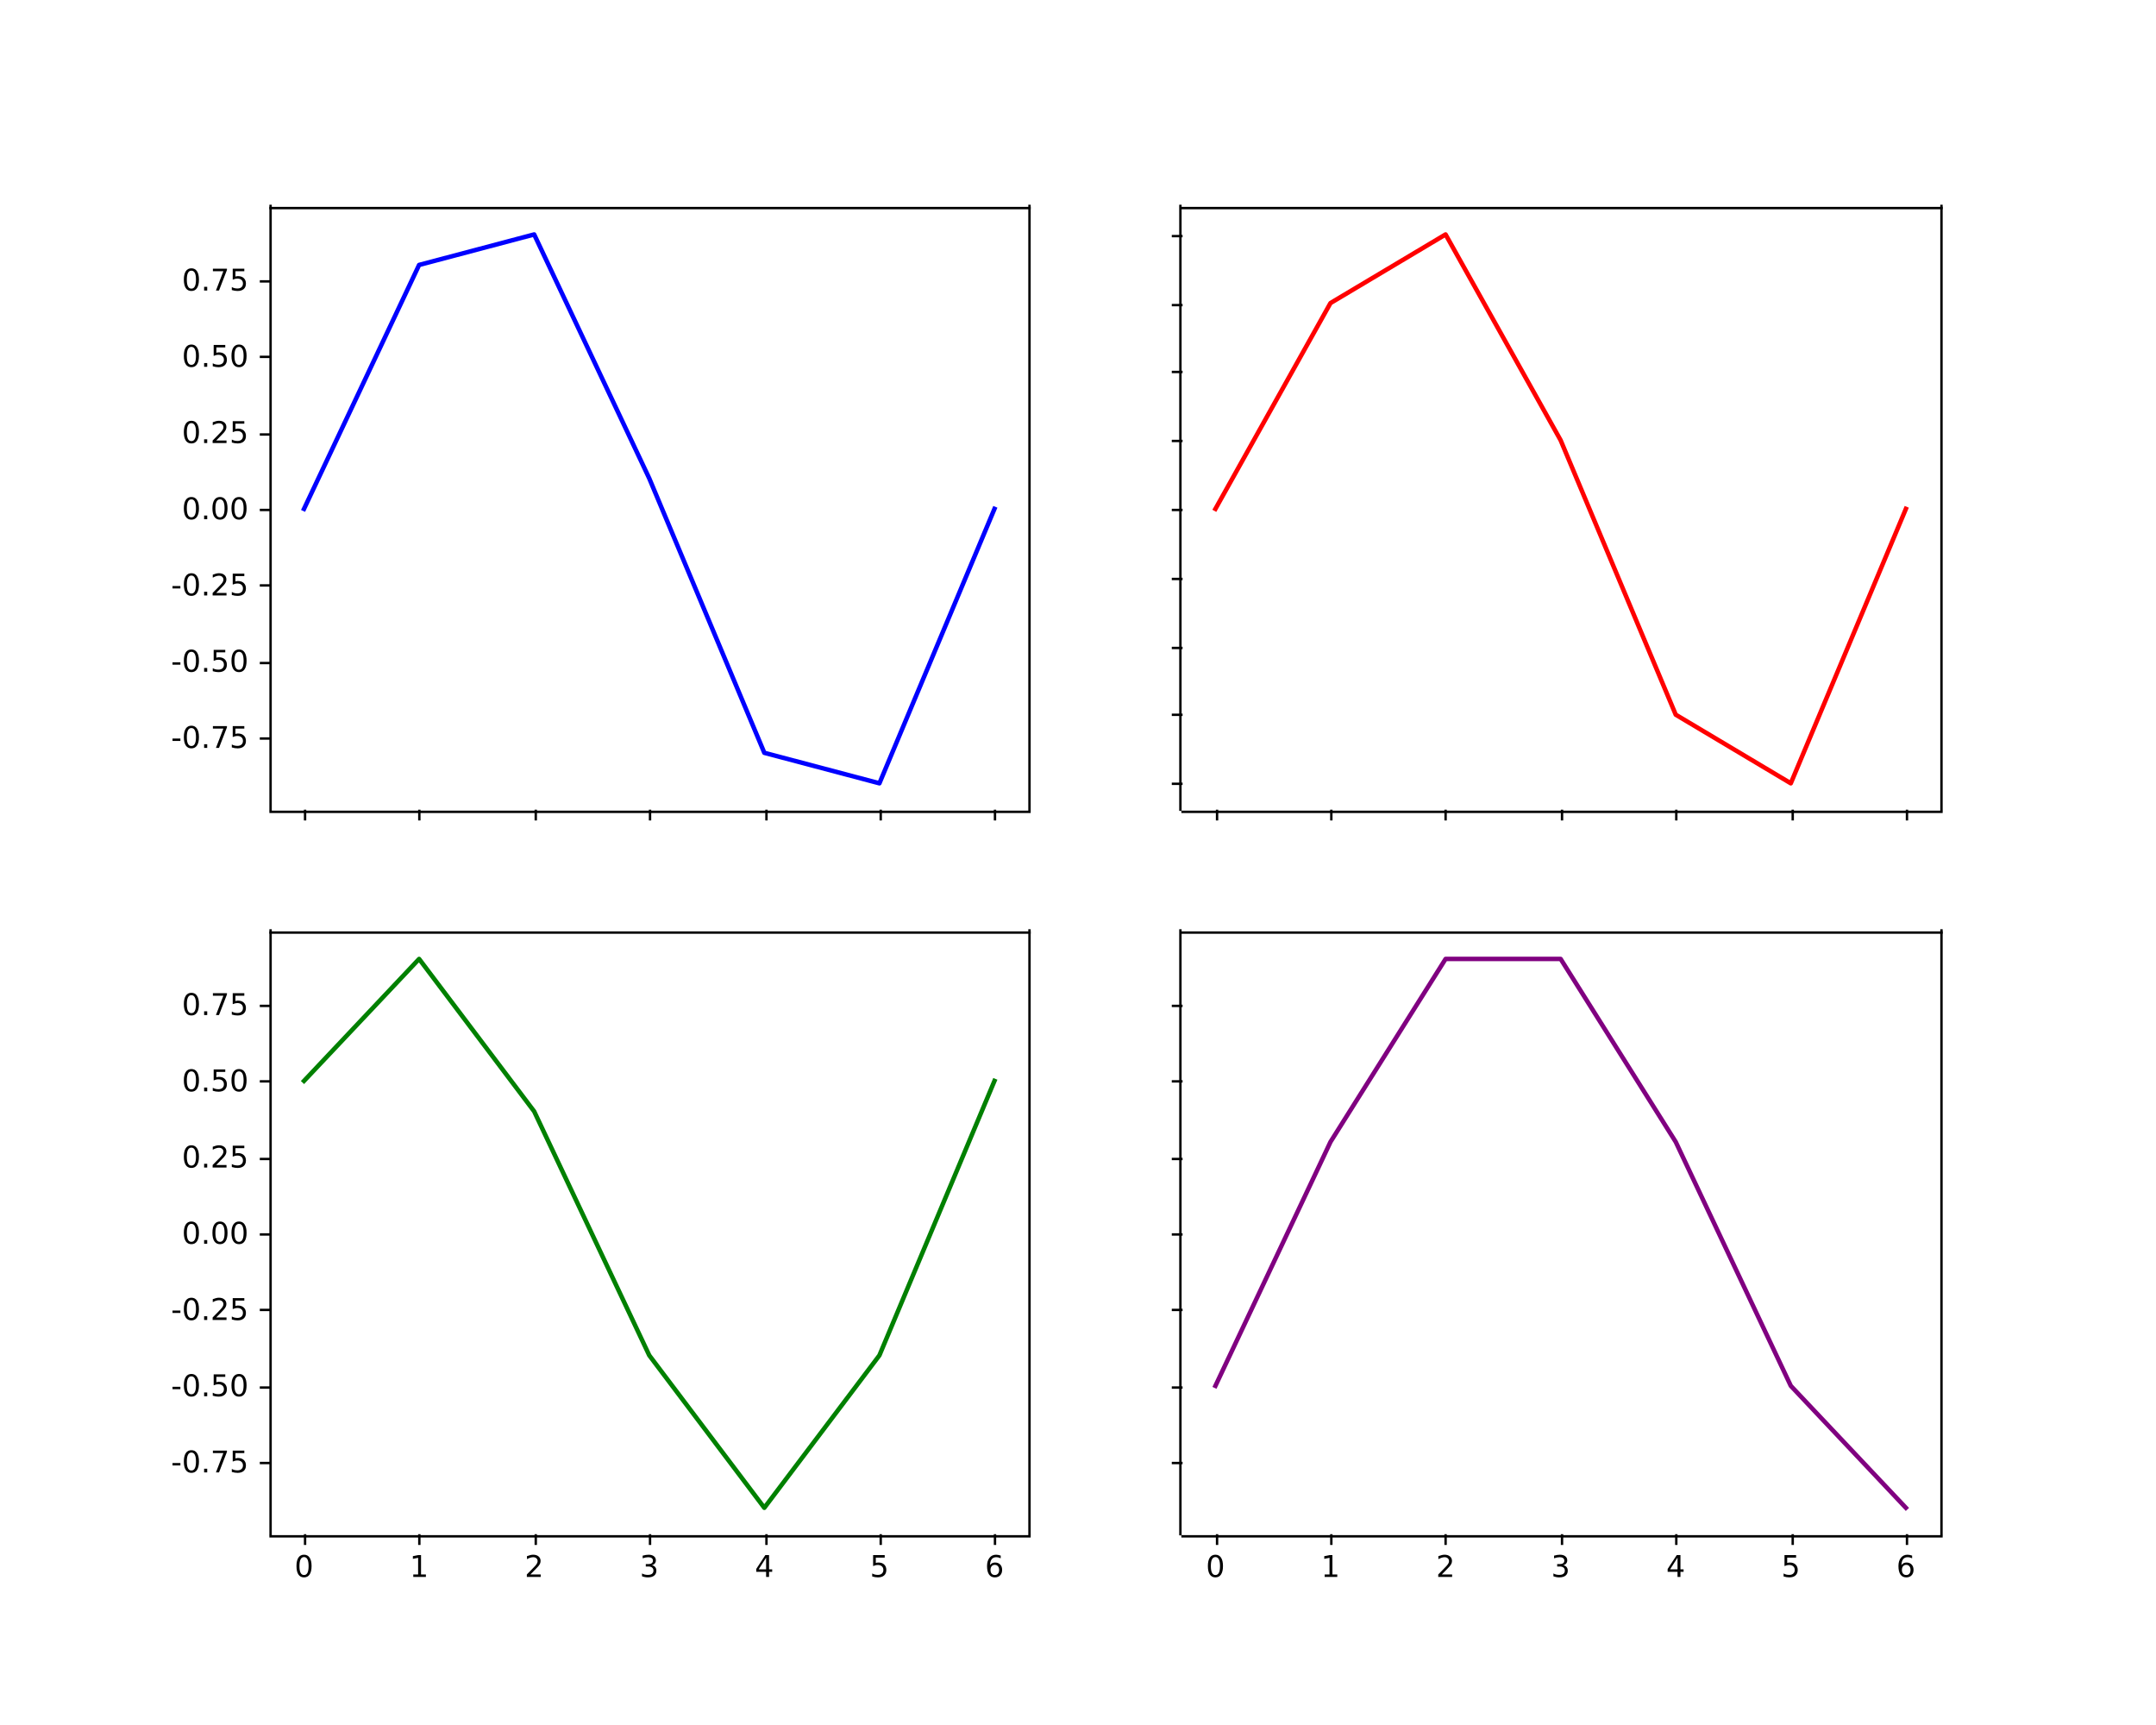
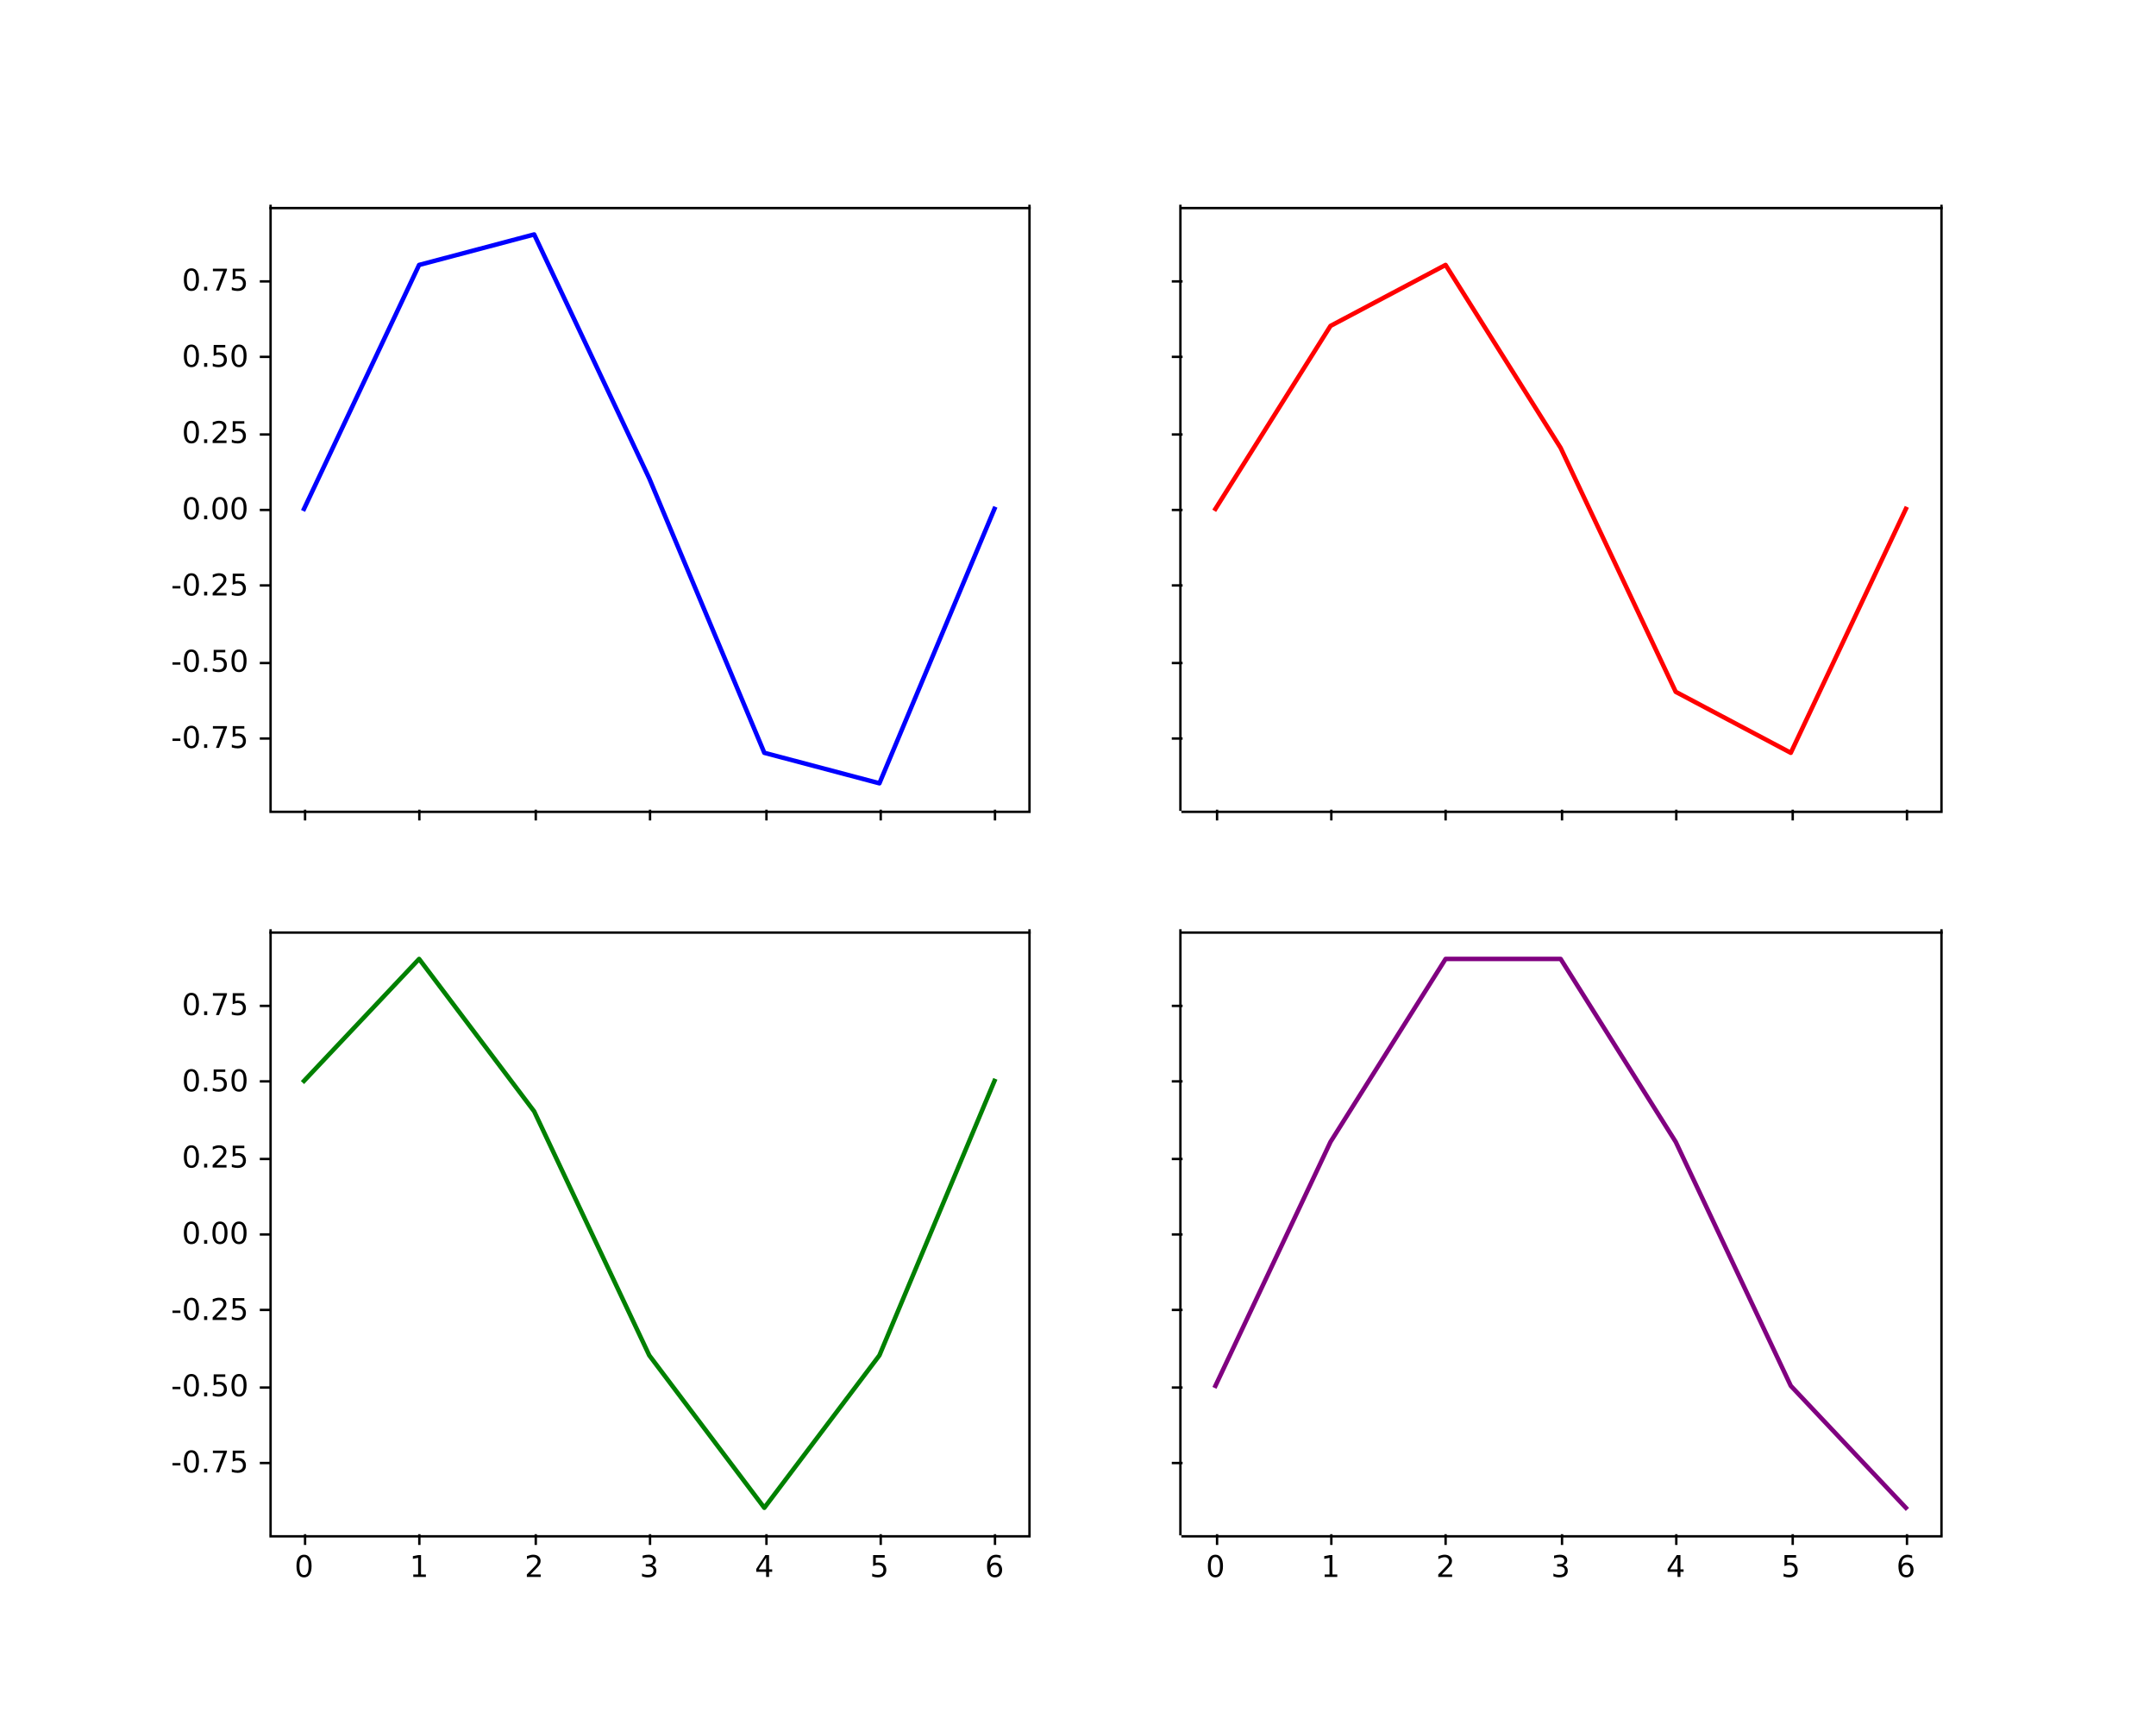
<svg xmlns="http://www.w3.org/2000/svg" width="1000" height="800" viewBox="0 0 1000 800">
  <defs>
</defs>
  <g transform="translate(0,800) scale(1,-1)">
    <rect width="1000" height="800" fill="white" />
-     <path d="M 0.00 0.00 L 1000.00 0.00 L 1000.00 800.00 L 0.00 800.00 L 0.00 0.00 Z " fill="#FFFFFF" fill-opacity="1.00" stroke="#000000" stroke-opacity="1.00" stroke-width="0.00" stroke-linecap="butt" stroke-linejoin="miter" />
-     <path d="M 547.73 88.00 L 900.00 88.00 L 900.00 368.00 L 547.73 368.00 L 547.73 88.00 Z " fill="#FFFFFF" fill-opacity="1.00" stroke="none" stroke-opacity="0.00" stroke-width="0.00" stroke-linecap="butt" stroke-linejoin="miter" />
+     <path d="M 0.00 0.00 L 1000.00 0.00 L 1000.00 800.00 L 0.00 800.00 Z " fill="#FFFFFF" fill-opacity="1.00" stroke="#FFFFFF" stroke-opacity="1.00" stroke-width="0.00" stroke-linecap="butt" stroke-linejoin="miter" />
+     <path d="M 547.73 88.00 L 900.00 88.00 L 900.00 368.00 L 547.73 368.00 Z " fill="#FFFFFF" fill-opacity="1.00" stroke="none" stroke-opacity="0.00" stroke-width="0.00" stroke-linecap="butt" stroke-linejoin="miter" />
    <path d="M 563.74 157.29 L 617.11 270.42 L 670.49 355.27 L 723.86 355.27 L 777.24 270.42 L 830.61 157.29 L 883.99 100.73 " fill="none" fill-opacity="0.00" stroke="#800080" stroke-opacity="1.00" stroke-width="2.08" stroke-linecap="square" stroke-linejoin="round" />
    <path d="M 564.50 88.50 L 564.50 83.50 " fill="none" fill-opacity="0.00" stroke="#000000" stroke-opacity="1.00" stroke-width="1.11" stroke-linecap="butt" stroke-linejoin="miter" />
    <text font-family="DejaVu Sans" font-size="13.89" fill="#000000" fill-opacity="1.00" text-anchor="middle" dominant-baseline="text-before-edge" transform="translate(563.74,78.28) scale(1,-1)">0</text>
    <path d="M 617.50 88.50 L 617.50 83.50 " fill="none" fill-opacity="0.00" stroke="#000000" stroke-opacity="1.00" stroke-width="1.11" stroke-linecap="butt" stroke-linejoin="miter" />
    <text font-family="DejaVu Sans" font-size="13.89" fill="#000000" fill-opacity="1.00" text-anchor="middle" dominant-baseline="text-before-edge" transform="translate(617.11,78.28) scale(1,-1)">1</text>
    <path d="M 670.50 88.50 L 670.50 83.50 " fill="none" fill-opacity="0.00" stroke="#000000" stroke-opacity="1.00" stroke-width="1.11" stroke-linecap="butt" stroke-linejoin="miter" />
    <text font-family="DejaVu Sans" font-size="13.89" fill="#000000" fill-opacity="1.00" text-anchor="middle" dominant-baseline="text-before-edge" transform="translate(670.49,78.28) scale(1,-1)">2</text>
    <path d="M 724.50 88.50 L 724.50 83.50 " fill="none" fill-opacity="0.00" stroke="#000000" stroke-opacity="1.00" stroke-width="1.11" stroke-linecap="butt" stroke-linejoin="miter" />
    <text font-family="DejaVu Sans" font-size="13.89" fill="#000000" fill-opacity="1.00" text-anchor="middle" dominant-baseline="text-before-edge" transform="translate(723.86,78.28) scale(1,-1)">3</text>
    <path d="M 777.50 88.50 L 777.50 83.50 " fill="none" fill-opacity="0.00" stroke="#000000" stroke-opacity="1.00" stroke-width="1.11" stroke-linecap="butt" stroke-linejoin="miter" />
    <text font-family="DejaVu Sans" font-size="13.89" fill="#000000" fill-opacity="1.00" text-anchor="middle" dominant-baseline="text-before-edge" transform="translate(777.24,78.28) scale(1,-1)">4</text>
    <path d="M 831.50 88.50 L 831.50 83.50 " fill="none" fill-opacity="0.00" stroke="#000000" stroke-opacity="1.00" stroke-width="1.11" stroke-linecap="butt" stroke-linejoin="miter" />
    <text font-family="DejaVu Sans" font-size="13.89" fill="#000000" fill-opacity="1.00" text-anchor="middle" dominant-baseline="text-before-edge" transform="translate(830.61,78.28) scale(1,-1)">5</text>
    <path d="M 884.50 88.50 L 884.50 83.50 " fill="none" fill-opacity="0.00" stroke="#000000" stroke-opacity="1.00" stroke-width="1.11" stroke-linecap="butt" stroke-linejoin="miter" />
    <text font-family="DejaVu Sans" font-size="13.89" fill="#000000" fill-opacity="1.00" text-anchor="middle" dominant-baseline="text-before-edge" transform="translate(883.99,78.28) scale(1,-1)">6</text>
    <path d="M 548.50 121.50 L 543.50 121.50 " fill="none" fill-opacity="0.00" stroke="#000000" stroke-opacity="1.00" stroke-width="1.11" stroke-linecap="butt" stroke-linejoin="miter" />
    <path d="M 548.50 156.50 L 543.50 156.50 " fill="none" fill-opacity="0.00" stroke="#000000" stroke-opacity="1.00" stroke-width="1.11" stroke-linecap="butt" stroke-linejoin="miter" />
    <path d="M 548.50 192.50 L 543.50 192.50 " fill="none" fill-opacity="0.00" stroke="#000000" stroke-opacity="1.00" stroke-width="1.11" stroke-linecap="butt" stroke-linejoin="miter" />
    <path d="M 548.50 227.50 L 543.50 227.50 " fill="none" fill-opacity="0.00" stroke="#000000" stroke-opacity="1.00" stroke-width="1.11" stroke-linecap="butt" stroke-linejoin="miter" />
    <path d="M 548.50 262.50 L 543.50 262.50 " fill="none" fill-opacity="0.00" stroke="#000000" stroke-opacity="1.00" stroke-width="1.11" stroke-linecap="butt" stroke-linejoin="miter" />
    <path d="M 548.50 298.50 L 543.50 298.50 " fill="none" fill-opacity="0.00" stroke="#000000" stroke-opacity="1.00" stroke-width="1.11" stroke-linecap="butt" stroke-linejoin="miter" />
    <path d="M 548.50 333.50 L 543.50 333.50 " fill="none" fill-opacity="0.00" stroke="#000000" stroke-opacity="1.00" stroke-width="1.11" stroke-linecap="butt" stroke-linejoin="miter" />
    <path d="M 547.50 88.50 L 547.50 368.50 " fill="none" fill-opacity="0.00" stroke="#000000" stroke-opacity="1.00" stroke-width="1.11" stroke-linecap="square" stroke-linejoin="miter" />
    <path d="M 900.50 88.50 L 900.50 368.50 " fill="none" fill-opacity="0.00" stroke="#000000" stroke-opacity="1.00" stroke-width="1.11" stroke-linecap="square" stroke-linejoin="miter" />
    <path d="M 548.50 87.50 L 900.50 87.50 " fill="none" fill-opacity="0.00" stroke="#000000" stroke-opacity="1.00" stroke-width="1.11" stroke-linecap="square" stroke-linejoin="miter" />
    <path d="M 548.50 367.50 L 900.50 367.50 " fill="none" fill-opacity="0.00" stroke="#000000" stroke-opacity="1.00" stroke-width="1.11" stroke-linecap="square" stroke-linejoin="miter" />
-     <path d="M 125.00 88.00 L 477.27 88.00 L 477.27 368.00 L 125.00 368.00 L 125.00 88.00 Z " fill="#FFFFFF" fill-opacity="1.00" stroke="none" stroke-opacity="0.00" stroke-width="0.00" stroke-linecap="butt" stroke-linejoin="miter" />
+     <path d="M 125.00 88.00 L 477.27 88.00 L 477.27 368.00 L 125.00 368.00 Z " fill="#FFFFFF" fill-opacity="1.00" stroke="none" stroke-opacity="0.00" stroke-width="0.00" stroke-linecap="butt" stroke-linejoin="miter" />
    <path d="M 141.01 298.71 L 194.39 355.27 L 247.76 284.57 L 301.14 171.43 L 354.51 100.73 L 407.89 171.43 L 461.26 298.71 " fill="none" fill-opacity="0.00" stroke="#008000" stroke-opacity="1.00" stroke-width="2.08" stroke-linecap="square" stroke-linejoin="round" />
    <path d="M 141.50 88.50 L 141.50 83.50 " fill="none" fill-opacity="0.00" stroke="#000000" stroke-opacity="1.00" stroke-width="1.11" stroke-linecap="butt" stroke-linejoin="miter" />
    <text font-family="DejaVu Sans" font-size="13.89" fill="#000000" fill-opacity="1.00" text-anchor="middle" dominant-baseline="text-before-edge" transform="translate(141.01,78.28) scale(1,-1)">0</text>
    <path d="M 194.50 88.50 L 194.50 83.50 " fill="none" fill-opacity="0.00" stroke="#000000" stroke-opacity="1.00" stroke-width="1.11" stroke-linecap="butt" stroke-linejoin="miter" />
    <text font-family="DejaVu Sans" font-size="13.89" fill="#000000" fill-opacity="1.00" text-anchor="middle" dominant-baseline="text-before-edge" transform="translate(194.39,78.28) scale(1,-1)">1</text>
    <path d="M 248.50 88.50 L 248.50 83.50 " fill="none" fill-opacity="0.00" stroke="#000000" stroke-opacity="1.00" stroke-width="1.11" stroke-linecap="butt" stroke-linejoin="miter" />
    <text font-family="DejaVu Sans" font-size="13.89" fill="#000000" fill-opacity="1.00" text-anchor="middle" dominant-baseline="text-before-edge" transform="translate(247.76,78.28) scale(1,-1)">2</text>
    <path d="M 301.50 88.50 L 301.50 83.50 " fill="none" fill-opacity="0.00" stroke="#000000" stroke-opacity="1.00" stroke-width="1.11" stroke-linecap="butt" stroke-linejoin="miter" />
    <text font-family="DejaVu Sans" font-size="13.89" fill="#000000" fill-opacity="1.00" text-anchor="middle" dominant-baseline="text-before-edge" transform="translate(301.14,78.28) scale(1,-1)">3</text>
    <path d="M 355.50 88.50 L 355.50 83.50 " fill="none" fill-opacity="0.00" stroke="#000000" stroke-opacity="1.00" stroke-width="1.11" stroke-linecap="butt" stroke-linejoin="miter" />
    <text font-family="DejaVu Sans" font-size="13.89" fill="#000000" fill-opacity="1.00" text-anchor="middle" dominant-baseline="text-before-edge" transform="translate(354.51,78.28) scale(1,-1)">4</text>
    <path d="M 408.50 88.50 L 408.50 83.50 " fill="none" fill-opacity="0.00" stroke="#000000" stroke-opacity="1.00" stroke-width="1.11" stroke-linecap="butt" stroke-linejoin="miter" />
    <text font-family="DejaVu Sans" font-size="13.89" fill="#000000" fill-opacity="1.00" text-anchor="middle" dominant-baseline="text-before-edge" transform="translate(407.89,78.28) scale(1,-1)">5</text>
    <path d="M 461.50 88.50 L 461.50 83.50 " fill="none" fill-opacity="0.00" stroke="#000000" stroke-opacity="1.00" stroke-width="1.11" stroke-linecap="butt" stroke-linejoin="miter" />
    <text font-family="DejaVu Sans" font-size="13.89" fill="#000000" fill-opacity="1.00" text-anchor="middle" dominant-baseline="text-before-edge" transform="translate(461.26,78.28) scale(1,-1)">6</text>
    <path d="M 125.50 121.50 L 120.50 121.50 " fill="none" fill-opacity="0.00" stroke="#000000" stroke-opacity="1.00" stroke-width="1.11" stroke-linecap="butt" stroke-linejoin="miter" />
    <text font-family="DejaVu Sans" font-size="13.89" fill="#000000" fill-opacity="1.00" text-anchor="end" dominant-baseline="central" transform="translate(115.28,121.94) scale(1,-1)">-0.75</text>
    <path d="M 125.50 156.50 L 120.50 156.50 " fill="none" fill-opacity="0.00" stroke="#000000" stroke-opacity="1.00" stroke-width="1.11" stroke-linecap="butt" stroke-linejoin="miter" />
    <text font-family="DejaVu Sans" font-size="13.89" fill="#000000" fill-opacity="1.00" text-anchor="end" dominant-baseline="central" transform="translate(115.28,157.29) scale(1,-1)">-0.50</text>
    <path d="M 125.50 192.50 L 120.50 192.50 " fill="none" fill-opacity="0.00" stroke="#000000" stroke-opacity="1.00" stroke-width="1.11" stroke-linecap="butt" stroke-linejoin="miter" />
    <text font-family="DejaVu Sans" font-size="13.89" fill="#000000" fill-opacity="1.00" text-anchor="end" dominant-baseline="central" transform="translate(115.28,192.65) scale(1,-1)">-0.25</text>
    <path d="M 125.50 227.50 L 120.50 227.50 " fill="none" fill-opacity="0.00" stroke="#000000" stroke-opacity="1.00" stroke-width="1.11" stroke-linecap="butt" stroke-linejoin="miter" />
    <text font-family="DejaVu Sans" font-size="13.89" fill="#000000" fill-opacity="1.00" text-anchor="end" dominant-baseline="central" transform="translate(115.28,228.00) scale(1,-1)">0.00</text>
    <path d="M 125.50 262.50 L 120.50 262.50 " fill="none" fill-opacity="0.00" stroke="#000000" stroke-opacity="1.00" stroke-width="1.11" stroke-linecap="butt" stroke-linejoin="miter" />
    <text font-family="DejaVu Sans" font-size="13.89" fill="#000000" fill-opacity="1.00" text-anchor="end" dominant-baseline="central" transform="translate(115.28,263.35) scale(1,-1)">0.25</text>
    <path d="M 125.50 298.50 L 120.50 298.50 " fill="none" fill-opacity="0.00" stroke="#000000" stroke-opacity="1.00" stroke-width="1.11" stroke-linecap="butt" stroke-linejoin="miter" />
    <text font-family="DejaVu Sans" font-size="13.89" fill="#000000" fill-opacity="1.00" text-anchor="end" dominant-baseline="central" transform="translate(115.28,298.71) scale(1,-1)">0.50</text>
    <path d="M 125.50 333.50 L 120.50 333.50 " fill="none" fill-opacity="0.00" stroke="#000000" stroke-opacity="1.00" stroke-width="1.11" stroke-linecap="butt" stroke-linejoin="miter" />
    <text font-family="DejaVu Sans" font-size="13.89" fill="#000000" fill-opacity="1.00" text-anchor="end" dominant-baseline="central" transform="translate(115.28,334.06) scale(1,-1)">0.75</text>
    <path d="M 125.50 88.50 L 125.50 368.50 " fill="none" fill-opacity="0.00" stroke="#000000" stroke-opacity="1.00" stroke-width="1.11" stroke-linecap="square" stroke-linejoin="miter" />
    <path d="M 477.50 88.50 L 477.50 368.50 " fill="none" fill-opacity="0.00" stroke="#000000" stroke-opacity="1.00" stroke-width="1.11" stroke-linecap="square" stroke-linejoin="miter" />
    <path d="M 125.50 87.50 L 477.50 87.50 " fill="none" fill-opacity="0.00" stroke="#000000" stroke-opacity="1.00" stroke-width="1.11" stroke-linecap="square" stroke-linejoin="miter" />
    <path d="M 125.50 367.50 L 477.50 367.50 " fill="none" fill-opacity="0.00" stroke="#000000" stroke-opacity="1.00" stroke-width="1.11" stroke-linecap="square" stroke-linejoin="miter" />
-     <path d="M 547.73 424.00 L 900.00 424.00 L 900.00 704.00 L 547.73 704.00 L 547.73 424.00 Z " fill="#FFFFFF" fill-opacity="1.00" stroke="none" stroke-opacity="0.00" stroke-width="0.00" stroke-linecap="butt" stroke-linejoin="miter" />
-     <path d="M 563.74 564.00 L 617.11 659.45 L 670.49 691.27 L 723.86 595.82 L 777.24 468.55 L 830.61 436.73 L 883.99 564.00 " fill="none" fill-opacity="0.00" stroke="#FF0000" stroke-opacity="1.00" stroke-width="2.08" stroke-linecap="square" stroke-linejoin="round" />
+     <path d="M 547.73 424.00 L 900.00 424.00 L 900.00 704.00 L 547.73 704.00 Z " fill="#FFFFFF" fill-opacity="1.00" stroke="none" stroke-opacity="0.00" stroke-width="0.00" stroke-linecap="butt" stroke-linejoin="miter" />
+     <path d="M 563.74 564.00 L 617.11 648.85 L 670.49 677.13 L 723.86 592.28 L 777.24 479.15 L 830.61 450.87 L 883.99 564.00 " fill="none" fill-opacity="0.00" stroke="#FF0000" stroke-opacity="1.00" stroke-width="2.08" stroke-linecap="square" stroke-linejoin="round" />
    <path d="M 564.50 424.50 L 564.50 419.50 " fill="none" fill-opacity="0.00" stroke="#000000" stroke-opacity="1.00" stroke-width="1.11" stroke-linecap="butt" stroke-linejoin="miter" />
    <path d="M 617.50 424.50 L 617.50 419.50 " fill="none" fill-opacity="0.00" stroke="#000000" stroke-opacity="1.00" stroke-width="1.11" stroke-linecap="butt" stroke-linejoin="miter" />
    <path d="M 670.50 424.50 L 670.50 419.50 " fill="none" fill-opacity="0.00" stroke="#000000" stroke-opacity="1.00" stroke-width="1.11" stroke-linecap="butt" stroke-linejoin="miter" />
    <path d="M 724.50 424.50 L 724.50 419.50 " fill="none" fill-opacity="0.00" stroke="#000000" stroke-opacity="1.00" stroke-width="1.11" stroke-linecap="butt" stroke-linejoin="miter" />
    <path d="M 777.50 424.50 L 777.50 419.50 " fill="none" fill-opacity="0.00" stroke="#000000" stroke-opacity="1.00" stroke-width="1.11" stroke-linecap="butt" stroke-linejoin="miter" />
    <path d="M 831.50 424.50 L 831.50 419.50 " fill="none" fill-opacity="0.00" stroke="#000000" stroke-opacity="1.00" stroke-width="1.11" stroke-linecap="butt" stroke-linejoin="miter" />
    <path d="M 884.50 424.50 L 884.50 419.50 " fill="none" fill-opacity="0.00" stroke="#000000" stroke-opacity="1.00" stroke-width="1.11" stroke-linecap="butt" stroke-linejoin="miter" />
-     <path d="M 548.50 436.50 L 543.50 436.50 " fill="none" fill-opacity="0.00" stroke="#000000" stroke-opacity="1.00" stroke-width="1.11" stroke-linecap="butt" stroke-linejoin="miter" />
-     <path d="M 548.50 468.50 L 543.50 468.50 " fill="none" fill-opacity="0.00" stroke="#000000" stroke-opacity="1.00" stroke-width="1.11" stroke-linecap="butt" stroke-linejoin="miter" />
-     <path d="M 548.50 499.50 L 543.50 499.50 " fill="none" fill-opacity="0.00" stroke="#000000" stroke-opacity="1.00" stroke-width="1.11" stroke-linecap="butt" stroke-linejoin="miter" />
-     <path d="M 548.50 531.50 L 543.50 531.50 " fill="none" fill-opacity="0.00" stroke="#000000" stroke-opacity="1.00" stroke-width="1.11" stroke-linecap="butt" stroke-linejoin="miter" />
+     <path d="M 548.50 457.50 L 543.50 457.50 " fill="none" fill-opacity="0.00" stroke="#000000" stroke-opacity="1.00" stroke-width="1.11" stroke-linecap="butt" stroke-linejoin="miter" />
+     <path d="M 548.50 492.50 L 543.50 492.50 " fill="none" fill-opacity="0.00" stroke="#000000" stroke-opacity="1.00" stroke-width="1.11" stroke-linecap="butt" stroke-linejoin="miter" />
+     <path d="M 548.50 528.50 L 543.50 528.50 " fill="none" fill-opacity="0.00" stroke="#000000" stroke-opacity="1.00" stroke-width="1.11" stroke-linecap="butt" stroke-linejoin="miter" />
    <path d="M 548.50 563.50 L 543.50 563.50 " fill="none" fill-opacity="0.00" stroke="#000000" stroke-opacity="1.00" stroke-width="1.11" stroke-linecap="butt" stroke-linejoin="miter" />
-     <path d="M 548.50 595.50 L 543.50 595.50 " fill="none" fill-opacity="0.00" stroke="#000000" stroke-opacity="1.00" stroke-width="1.11" stroke-linecap="butt" stroke-linejoin="miter" />
-     <path d="M 548.50 627.50 L 543.50 627.50 " fill="none" fill-opacity="0.00" stroke="#000000" stroke-opacity="1.00" stroke-width="1.11" stroke-linecap="butt" stroke-linejoin="miter" />
-     <path d="M 548.50 658.50 L 543.50 658.50 " fill="none" fill-opacity="0.00" stroke="#000000" stroke-opacity="1.00" stroke-width="1.11" stroke-linecap="butt" stroke-linejoin="miter" />
-     <path d="M 548.50 690.50 L 543.50 690.50 " fill="none" fill-opacity="0.00" stroke="#000000" stroke-opacity="1.00" stroke-width="1.11" stroke-linecap="butt" stroke-linejoin="miter" />
+     <path d="M 548.50 598.50 L 543.50 598.50 " fill="none" fill-opacity="0.00" stroke="#000000" stroke-opacity="1.00" stroke-width="1.11" stroke-linecap="butt" stroke-linejoin="miter" />
+     <path d="M 548.50 634.50 L 543.50 634.50 " fill="none" fill-opacity="0.00" stroke="#000000" stroke-opacity="1.00" stroke-width="1.11" stroke-linecap="butt" stroke-linejoin="miter" />
+     <path d="M 548.50 669.50 L 543.50 669.50 " fill="none" fill-opacity="0.00" stroke="#000000" stroke-opacity="1.00" stroke-width="1.11" stroke-linecap="butt" stroke-linejoin="miter" />
    <path d="M 547.50 424.50 L 547.50 704.50 " fill="none" fill-opacity="0.00" stroke="#000000" stroke-opacity="1.00" stroke-width="1.11" stroke-linecap="square" stroke-linejoin="miter" />
    <path d="M 900.50 424.50 L 900.50 704.50 " fill="none" fill-opacity="0.00" stroke="#000000" stroke-opacity="1.00" stroke-width="1.11" stroke-linecap="square" stroke-linejoin="miter" />
    <path d="M 548.50 423.50 L 900.50 423.50 " fill="none" fill-opacity="0.00" stroke="#000000" stroke-opacity="1.00" stroke-width="1.11" stroke-linecap="square" stroke-linejoin="miter" />
    <path d="M 548.50 703.50 L 900.50 703.50 " fill="none" fill-opacity="0.00" stroke="#000000" stroke-opacity="1.00" stroke-width="1.11" stroke-linecap="square" stroke-linejoin="miter" />
-     <path d="M 125.00 424.00 L 477.27 424.00 L 477.27 704.00 L 125.00 704.00 L 125.00 424.00 Z " fill="#FFFFFF" fill-opacity="1.00" stroke="none" stroke-opacity="0.00" stroke-width="0.00" stroke-linecap="butt" stroke-linejoin="miter" />
+     <path d="M 125.00 424.00 L 477.27 424.00 L 477.27 704.00 L 125.00 704.00 Z " fill="#FFFFFF" fill-opacity="1.00" stroke="none" stroke-opacity="0.00" stroke-width="0.00" stroke-linecap="butt" stroke-linejoin="miter" />
    <path d="M 141.01 564.00 L 194.39 677.13 L 247.76 691.27 L 301.14 578.14 L 354.51 450.87 L 407.89 436.73 L 461.26 564.00 " fill="none" fill-opacity="0.00" stroke="#0000FF" stroke-opacity="1.00" stroke-width="2.08" stroke-linecap="square" stroke-linejoin="round" />
    <path d="M 141.50 424.50 L 141.50 419.50 " fill="none" fill-opacity="0.00" stroke="#000000" stroke-opacity="1.00" stroke-width="1.11" stroke-linecap="butt" stroke-linejoin="miter" />
    <path d="M 194.50 424.50 L 194.50 419.50 " fill="none" fill-opacity="0.00" stroke="#000000" stroke-opacity="1.00" stroke-width="1.11" stroke-linecap="butt" stroke-linejoin="miter" />
    <path d="M 248.50 424.50 L 248.50 419.50 " fill="none" fill-opacity="0.00" stroke="#000000" stroke-opacity="1.00" stroke-width="1.11" stroke-linecap="butt" stroke-linejoin="miter" />
    <path d="M 301.50 424.50 L 301.50 419.50 " fill="none" fill-opacity="0.00" stroke="#000000" stroke-opacity="1.00" stroke-width="1.11" stroke-linecap="butt" stroke-linejoin="miter" />
    <path d="M 355.50 424.50 L 355.50 419.50 " fill="none" fill-opacity="0.00" stroke="#000000" stroke-opacity="1.00" stroke-width="1.11" stroke-linecap="butt" stroke-linejoin="miter" />
    <path d="M 408.50 424.50 L 408.50 419.50 " fill="none" fill-opacity="0.00" stroke="#000000" stroke-opacity="1.00" stroke-width="1.11" stroke-linecap="butt" stroke-linejoin="miter" />
    <path d="M 461.50 424.50 L 461.50 419.50 " fill="none" fill-opacity="0.00" stroke="#000000" stroke-opacity="1.00" stroke-width="1.11" stroke-linecap="butt" stroke-linejoin="miter" />
    <path d="M 125.50 457.50 L 120.50 457.50 " fill="none" fill-opacity="0.00" stroke="#000000" stroke-opacity="1.00" stroke-width="1.11" stroke-linecap="butt" stroke-linejoin="miter" />
    <text font-family="DejaVu Sans" font-size="13.89" fill="#000000" fill-opacity="1.00" text-anchor="end" dominant-baseline="central" transform="translate(115.28,457.94) scale(1,-1)">-0.75</text>
    <path d="M 125.50 492.50 L 120.50 492.50 " fill="none" fill-opacity="0.00" stroke="#000000" stroke-opacity="1.00" stroke-width="1.11" stroke-linecap="butt" stroke-linejoin="miter" />
    <text font-family="DejaVu Sans" font-size="13.89" fill="#000000" fill-opacity="1.00" text-anchor="end" dominant-baseline="central" transform="translate(115.28,493.29) scale(1,-1)">-0.50</text>
    <path d="M 125.50 528.50 L 120.50 528.50 " fill="none" fill-opacity="0.00" stroke="#000000" stroke-opacity="1.00" stroke-width="1.11" stroke-linecap="butt" stroke-linejoin="miter" />
    <text font-family="DejaVu Sans" font-size="13.89" fill="#000000" fill-opacity="1.00" text-anchor="end" dominant-baseline="central" transform="translate(115.28,528.65) scale(1,-1)">-0.25</text>
    <path d="M 125.50 563.50 L 120.50 563.50 " fill="none" fill-opacity="0.00" stroke="#000000" stroke-opacity="1.00" stroke-width="1.11" stroke-linecap="butt" stroke-linejoin="miter" />
    <text font-family="DejaVu Sans" font-size="13.89" fill="#000000" fill-opacity="1.00" text-anchor="end" dominant-baseline="central" transform="translate(115.28,564.00) scale(1,-1)">0.00</text>
    <path d="M 125.50 598.50 L 120.50 598.50 " fill="none" fill-opacity="0.00" stroke="#000000" stroke-opacity="1.00" stroke-width="1.11" stroke-linecap="butt" stroke-linejoin="miter" />
    <text font-family="DejaVu Sans" font-size="13.89" fill="#000000" fill-opacity="1.00" text-anchor="end" dominant-baseline="central" transform="translate(115.28,599.35) scale(1,-1)">0.25</text>
    <path d="M 125.50 634.50 L 120.50 634.50 " fill="none" fill-opacity="0.00" stroke="#000000" stroke-opacity="1.00" stroke-width="1.11" stroke-linecap="butt" stroke-linejoin="miter" />
    <text font-family="DejaVu Sans" font-size="13.89" fill="#000000" fill-opacity="1.00" text-anchor="end" dominant-baseline="central" transform="translate(115.28,634.71) scale(1,-1)">0.50</text>
    <path d="M 125.50 669.50 L 120.50 669.50 " fill="none" fill-opacity="0.00" stroke="#000000" stroke-opacity="1.00" stroke-width="1.11" stroke-linecap="butt" stroke-linejoin="miter" />
    <text font-family="DejaVu Sans" font-size="13.89" fill="#000000" fill-opacity="1.00" text-anchor="end" dominant-baseline="central" transform="translate(115.28,670.06) scale(1,-1)">0.75</text>
    <path d="M 125.50 424.50 L 125.50 704.50 " fill="none" fill-opacity="0.00" stroke="#000000" stroke-opacity="1.00" stroke-width="1.11" stroke-linecap="square" stroke-linejoin="miter" />
    <path d="M 477.50 424.50 L 477.50 704.50 " fill="none" fill-opacity="0.00" stroke="#000000" stroke-opacity="1.00" stroke-width="1.11" stroke-linecap="square" stroke-linejoin="miter" />
    <path d="M 125.50 423.50 L 477.50 423.50 " fill="none" fill-opacity="0.00" stroke="#000000" stroke-opacity="1.00" stroke-width="1.11" stroke-linecap="square" stroke-linejoin="miter" />
    <path d="M 125.50 703.50 L 477.50 703.50 " fill="none" fill-opacity="0.00" stroke="#000000" stroke-opacity="1.00" stroke-width="1.11" stroke-linecap="square" stroke-linejoin="miter" />
  </g>
</svg>
